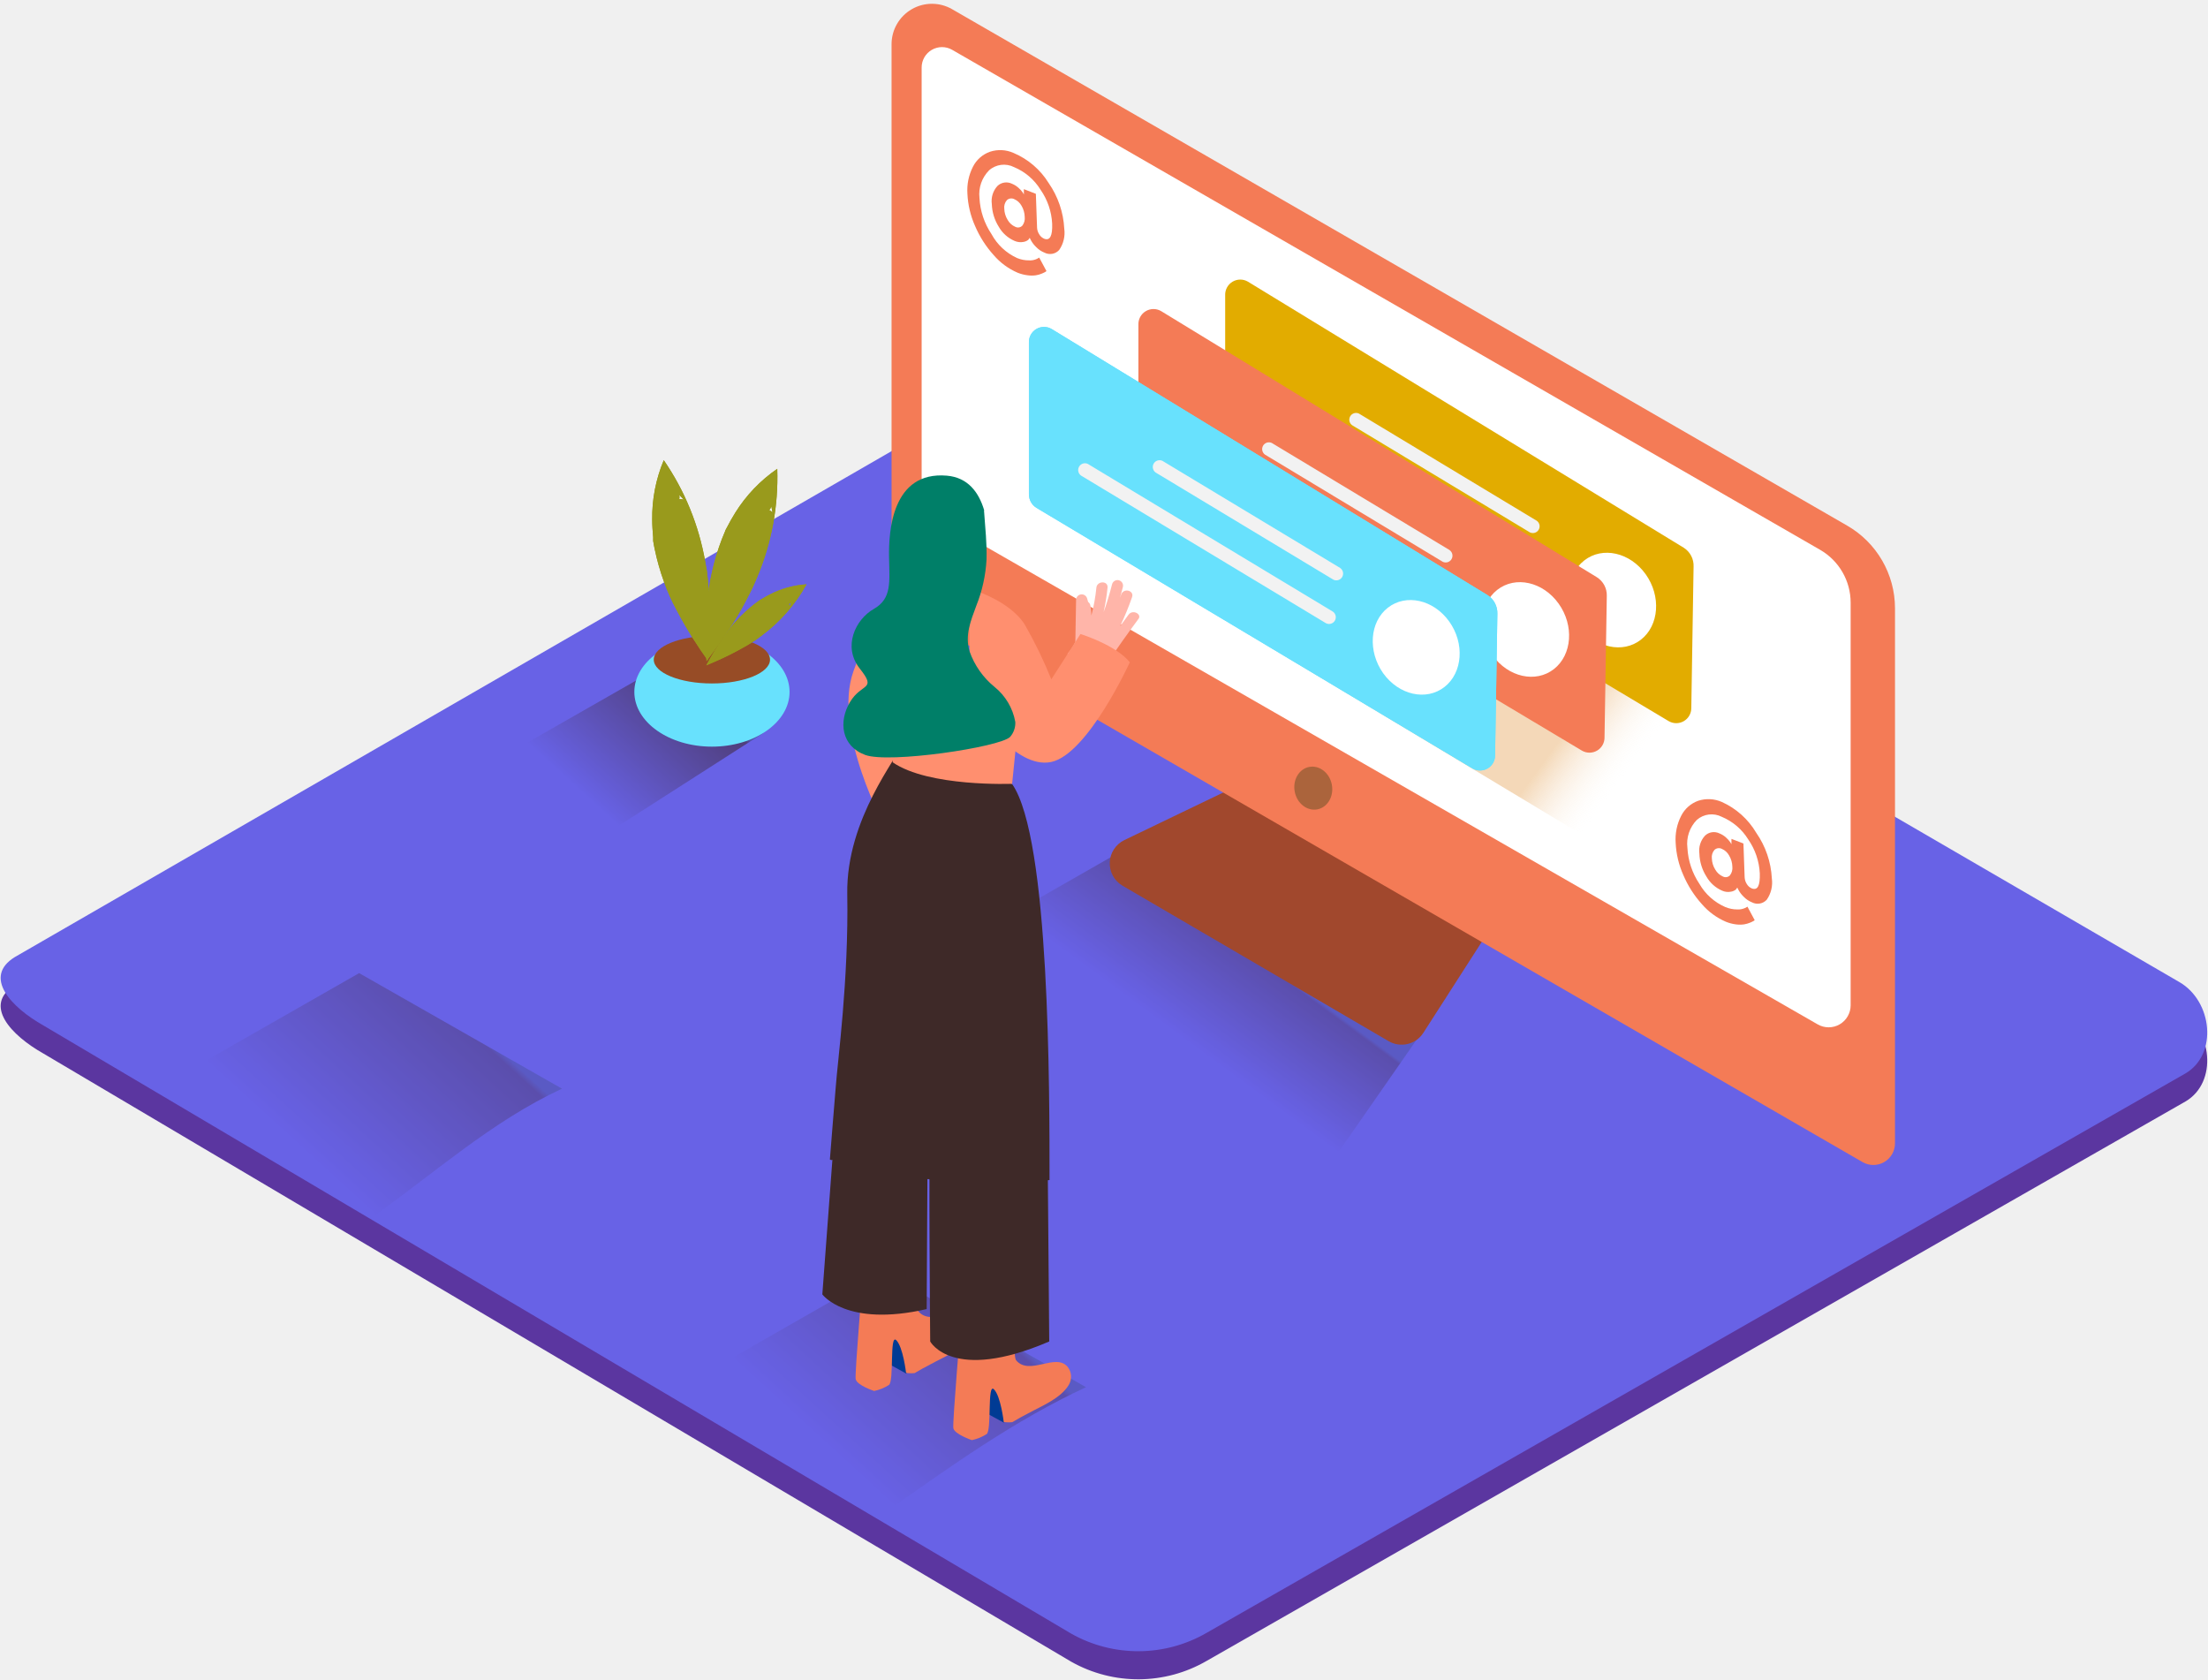
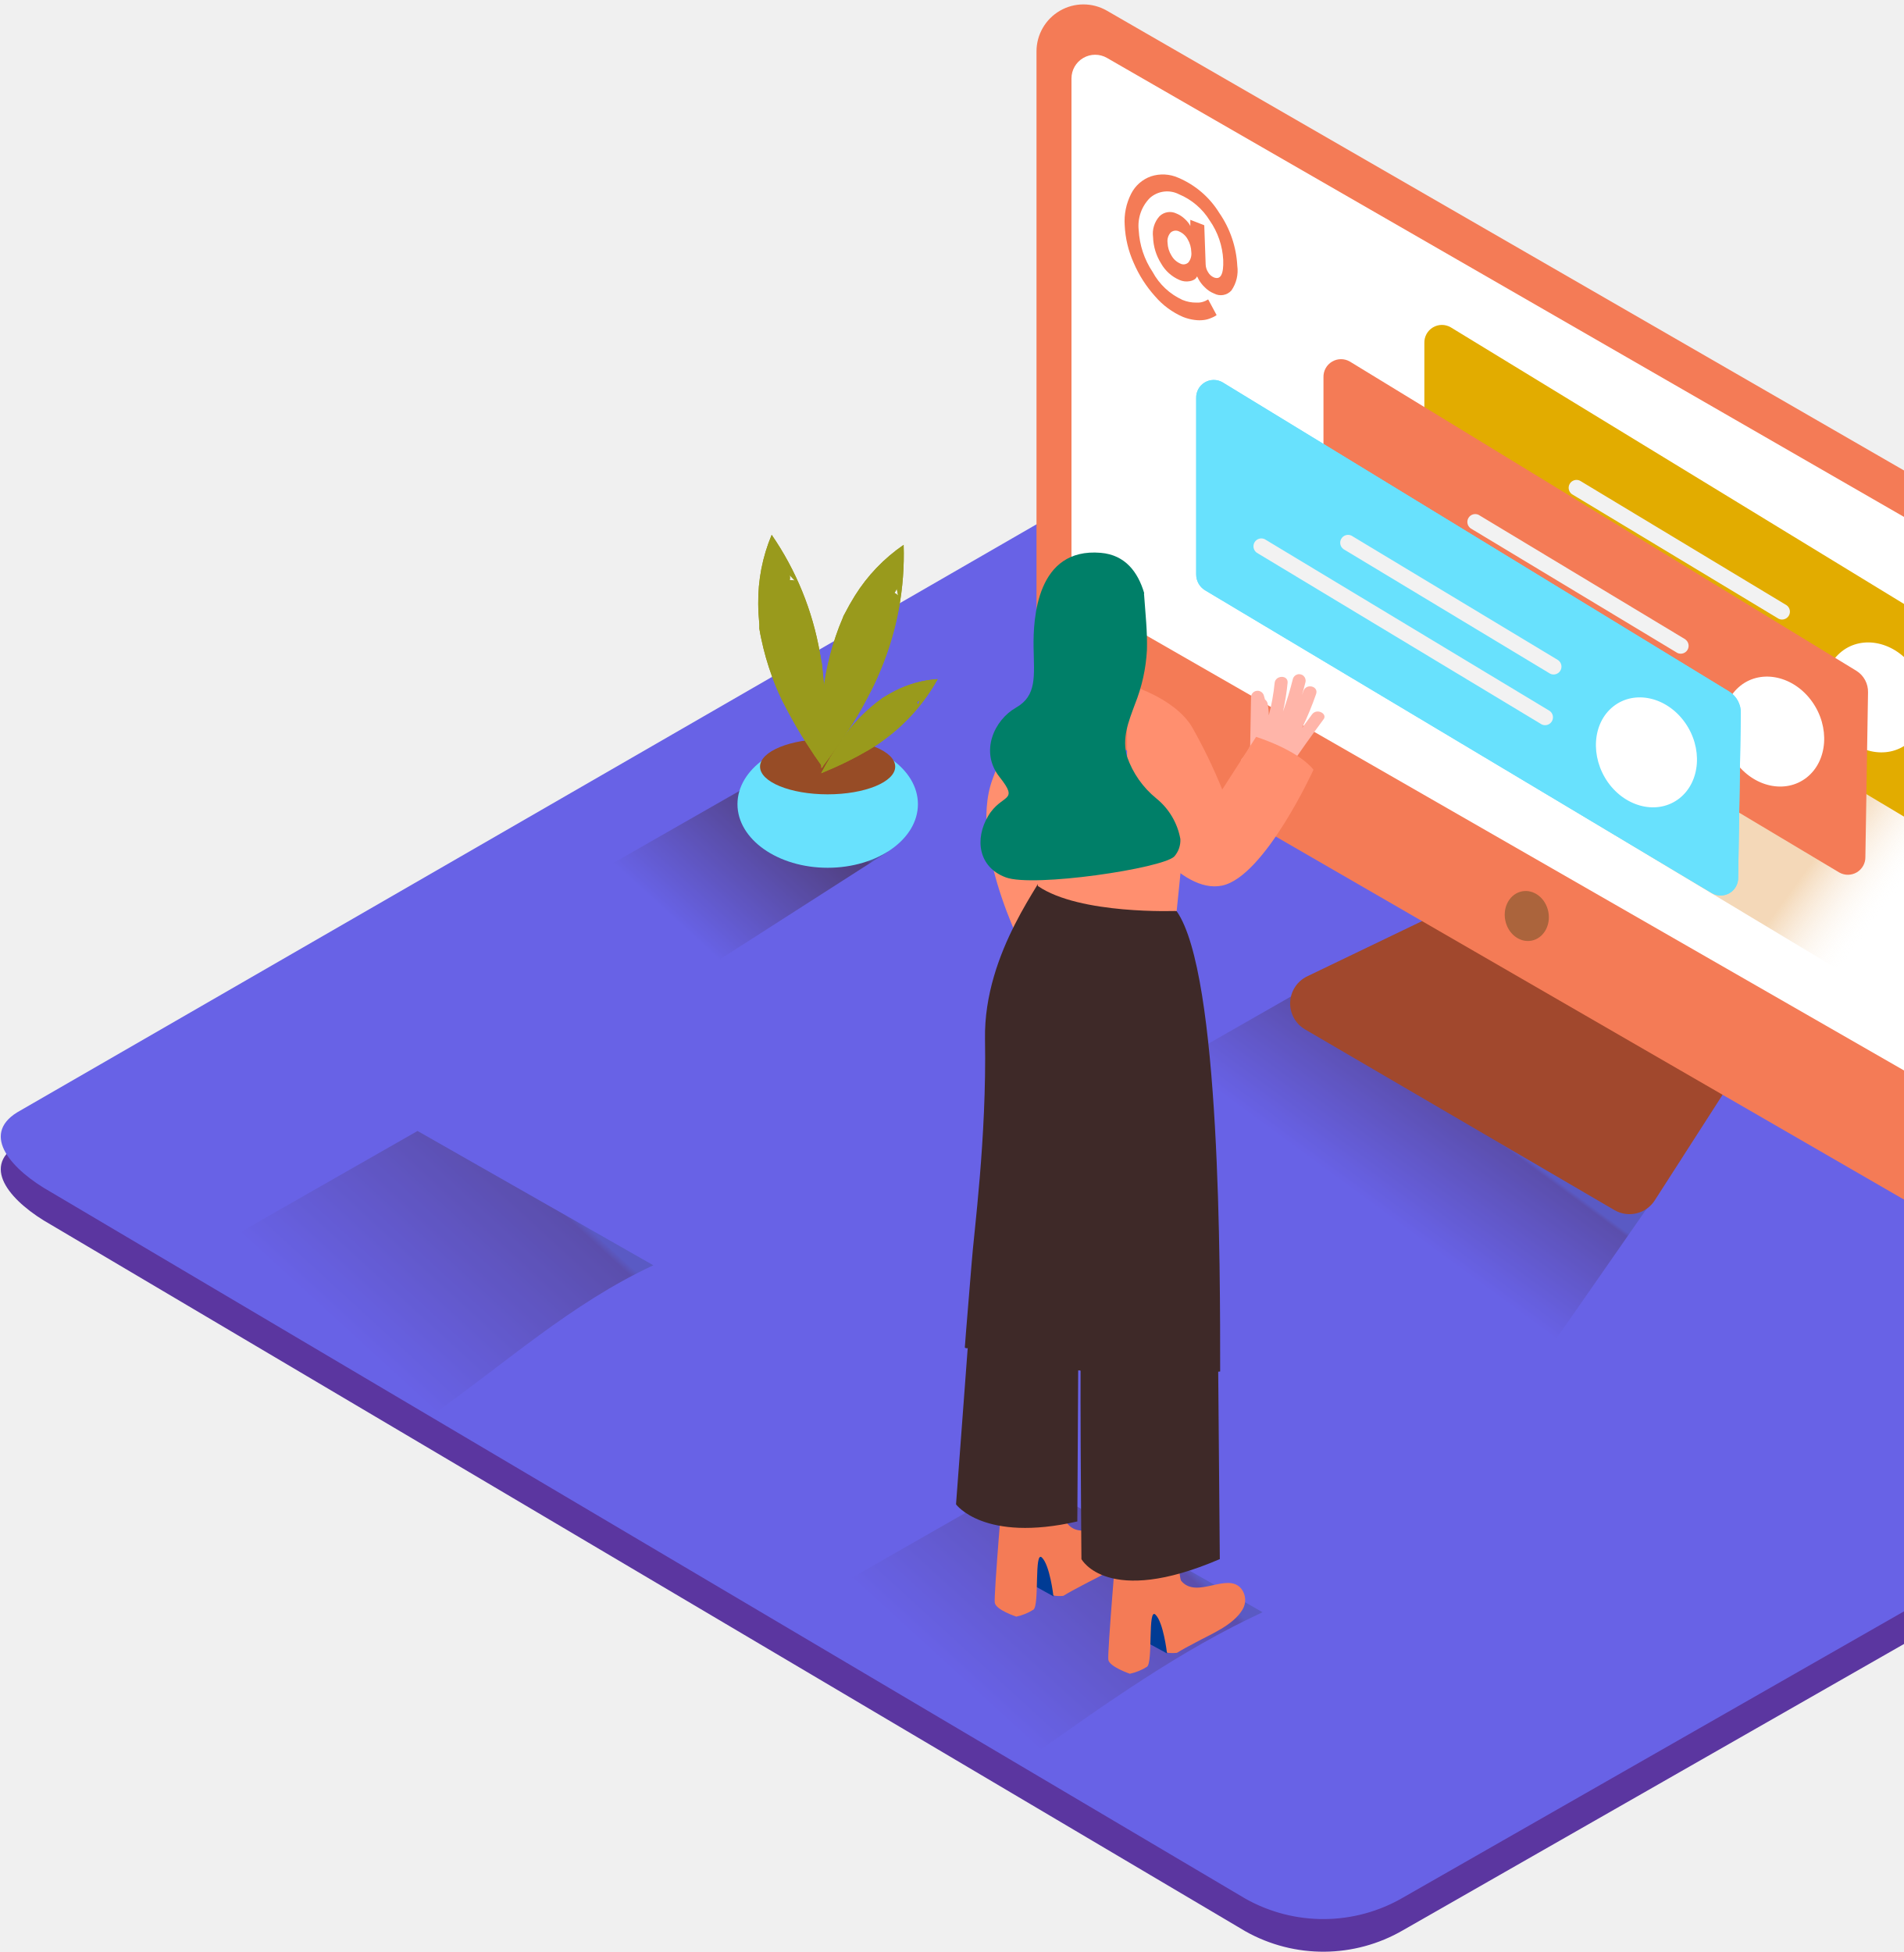
- <svg xmlns="http://www.w3.org/2000/svg" width="472" height="359">
+ <svg xmlns="http://www.w3.org/2000/svg" width="350" height="359">
  <defs>
    <linearGradient x1="61.181%" y1="36.82%" x2="40.788%" y2="55.54%" id="a">
      <stop stop-color="#78B46A" offset="0%" />
      <stop stop-color="#7F3500" offset="3%" />
      <stop stop-color="#FFF" offset="100%" />
    </linearGradient>
    <linearGradient x1="82.186%" y1="28.519%" x2="29.852%" y2="62.464%" id="b">
      <stop stop-color="#78B46A" offset="0%" />
      <stop stop-color="#7F3500" offset="3%" />
      <stop stop-color="#FFF" offset="100%" />
    </linearGradient>
    <linearGradient x1="80.66%" y1="21.864%" x2="21.557%" y2="66.62%" id="c">
      <stop stop-color="#78B46A" offset="0%" />
      <stop stop-color="#7F3500" offset="3%" />
      <stop stop-color="#FFF" offset="100%" />
    </linearGradient>
    <linearGradient x1="81.016%" y1="60.589%" x2="67.462%" y2="55.277%" id="d">
      <stop stop-color="#FFF" stop-opacity="0" offset="0%" />
      <stop stop-color="#DC841E" offset="99%" />
    </linearGradient>
    <linearGradient x1="82.183%" y1="27.537%" x2="29.857%" y2="62.324%" id="e">
      <stop stop-color="#78B46A" offset="0%" />
      <stop stop-color="#7F3500" offset="3%" />
      <stop stop-color="#FFF" offset="100%" />
    </linearGradient>
  </defs>
  <g fill-rule="nonzero" fill="none">
    <path d="M229.018 355.203L9.313 225.211c-6.995-3.938-12.99-10.39-6.175-14.622L223.625 83.367c3.305-2.052 8.327-3.399 11.696-1.437l230.595 134.007c6.994 4.066 8.25 15.392 1.28 19.496L257.972 354.998a29.178 29.178 0 01-28.953.205z" fill="#5B36A0" />
    <path d="M229.018 349.203L9.313 219.211c-6.995-3.938-12.99-10.39-6.175-14.622L223.625 77.367c3.305-2.052 8.327-3.399 11.696-1.437l230.595 134.007c6.994 4.066 8.25 15.392 1.28 19.496L257.972 348.998a29.178 29.178 0 01-28.953.205z" fill="#6862E6" />
    <path d="M247.133 177.693L203.78 202.46s66.783 40.8 80.439 46.546l24.968-35.913" fill="url(#a)" opacity=".25" style="mix-blend-mode:multiply" />
    <path d="M232.157 296.513l-43.365-24.715-43.364 24.767s22.585 13.8 44.171 26.473c13.708-9.71 27.428-19.521 42.558-26.525z" fill="url(#b)" opacity=".25" style="mix-blend-mode:multiply" />
    <path d="M138.728 143.883l-27.505 15.712s2.331 14.404 15.988 20.15l36.01-23.087" fill="url(#c)" opacity=".46" style="mix-blend-mode:multiply" />
    <ellipse fill="#68E1FD" cx="152.192" cy="147.898" rx="16.59" ry="11.697" />
    <ellipse fill="#974C26" cx="152.179" cy="140.997" rx="12.426" ry="5.092" />
    <path d="M151.73 132.506c0-2.296-.076-4.591-.256-6.887-.051-.599-.106-1.193-.166-1.783l-.128-1.167c0-.347-.18-1.283-.18-1.193-.077-.47-.158-.936-.243-1.398a54.855 54.855 0 00-8.865-21.715 31.778 31.778 0 00-2.473 12.71c0 1.284.103 2.566.205 3.772v.757c.103.615.218 1.282.346 1.846a50.222 50.222 0 001.96 6.888 41.928 41.928 0 002.678 6.003 82.454 82.454 0 003.676 6.349 90.88 90.88 0 002.985 4.425c.308-2.86.449-5.734.461-8.607zm-6.52-25.819a2.067 2.067 0 000-.897c.316.324.628.658.935 1a2.84 2.84 0 00-.948-.103h.013z" fill="#999A1C" />
    <path d="M155.996 134.276a65.015 65.015 0 003.498-5.938c.282-.53.555-1.06.82-1.59l.525-1.065.5-1.103.55-1.283a54.876 54.876 0 004.266-23.087 31.728 31.728 0 00-8.967 9.363 45.938 45.938 0 00-1.858 3.284l-.256.474-.064.206c-.243.577-.487 1.154-.717 1.744a50.22 50.22 0 00-2.063 6.862 41.95 41.95 0 00-.986 6.503 77.621 77.621 0 00-.333 7.323c0 1.911 0 3.656.115 5.336 1.704-2.27 3.42-4.605 4.97-7.029zm8.456-25.254c.2-.226.349-.493.435-.783.094.445.175.873.244 1.283-.2-.2-.43-.368-.68-.5z" fill="#999A1C" />
    <path d="M155.907 139.997a64.687 64.687 0 003.843-2.078l.96-.59.629-.398.615-.436.717-.526a34.464 34.464 0 009.736-11.069 19.928 19.928 0 00-7.84 2.168c-.705.36-1.384.757-2.063 1.167l-.294.18-.103.09-.948.705a31.541 31.541 0 00-3.33 3.04 26.351 26.351 0 00-2.627 3.193 83.516 83.516 0 00-2.562 3.848 55.792 55.792 0 00-1.653 2.925c1.653-.693 3.306-1.411 4.92-2.22zm12.708-10.902a1.28 1.28 0 00.487-.283c-.094.274-.196.543-.308.808a1.797 1.797 0 00-.179-.513v-.012zM151.73 132.506c0-2.296-.076-4.591-.256-6.887-.051-.599-.106-1.193-.166-1.783l-.128-1.167c0-.347-.18-1.283-.18-1.193-.077-.47-.158-.936-.243-1.398a54.855 54.855 0 00-8.865-21.715 31.778 31.778 0 00-2.473 12.71c0 1.284.103 2.566.205 3.772v.757c.103.615.218 1.282.346 1.846a50.222 50.222 0 001.96 6.888 41.928 41.928 0 002.678 6.003 82.454 82.454 0 003.676 6.349 90.88 90.88 0 002.985 4.425c.308-2.86.449-5.734.461-8.607zm-6.52-25.819a2.067 2.067 0 000-.897c.316.324.628.658.935 1a2.84 2.84 0 00-.948-.103h.013z" fill="#999A1C" />
    <path d="M155.996 134.276a65.015 65.015 0 003.498-5.938c.282-.53.555-1.06.82-1.59l.525-1.065.5-1.103.55-1.283a54.876 54.876 0 004.266-23.087 31.728 31.728 0 00-8.967 9.363 45.938 45.938 0 00-1.858 3.284l-.256.474-.064.206c-.243.577-.487 1.154-.717 1.744a50.22 50.22 0 00-2.063 6.862 41.95 41.95 0 00-.986 6.503 77.621 77.621 0 00-.333 7.323c0 1.911 0 3.656.115 5.336 1.704-2.27 3.42-4.605 4.97-7.029zm8.456-25.254c.2-.226.349-.493.435-.783.094.445.175.873.244 1.283-.2-.2-.43-.368-.68-.5z" fill="#999A1C" />
    <path d="M155.907 139.997a64.687 64.687 0 003.843-2.078l.96-.59.629-.398.615-.436.717-.526a34.464 34.464 0 009.736-11.069 19.928 19.928 0 00-7.84 2.168c-.705.36-1.384.757-2.063 1.167l-.294.18-.103.09-.948.705a31.541 31.541 0 00-3.33 3.04 26.351 26.351 0 00-2.627 3.193 83.516 83.516 0 00-2.562 3.848 55.792 55.792 0 00-1.653 2.925c1.653-.693 3.306-1.411 4.92-2.22zm12.708-10.902a1.28 1.28 0 00.487-.283c-.094.274-.196.543-.308.808a1.797 1.797 0 00-.179-.513v-.012z" fill="#999A1C" />
    <path d="M264.35 168.022l-23.994 11.543a5.53 5.53 0 00-.384 9.76l56.867 33.22a5.518 5.518 0 007.43-1.782l13.823-21.523" fill="#A1482D" />
    <path d="M394.854 112.344L203.524 1.962a8.626 8.626 0 00-8.626.01 8.644 8.644 0 00-4.312 7.48v114.833a7.184 7.184 0 003.587 6.22L398.146 248.39a4.62 4.62 0 004.632.003 4.631 4.631 0 002.312-4.018V130.018a20.398 20.398 0 00-10.236-17.674z" fill="#F47B56" />
    <path d="M203.537 10.646l185.552 106.88a13.034 13.034 0 016.52 11.286v86.076a4.708 4.708 0 01-2.344 4.065 4.697 4.697 0 01-4.688.014L199.348 110.304a4.643 4.643 0 01-2.331-4.027V14.429c0-1.555.827-2.992 2.171-3.772a4.351 4.351 0 014.35-.011z" fill="#FFF" />
    <ellipse fill="#AB643C" transform="rotate(-10.9 280.738 168.465)" cx="280.738" cy="168.465" rx="4.036" ry="4.617" />
    <path fill="url(#d)" opacity=".32" d="M253.41 127.427l86.23 51.869 42.595-24.793-76.109-44.353" />
    <path d="M359.97 117.102l-93.224-56.91a3.225 3.225 0 00-3.278.028 3.233 3.233 0 00-1.565 2.884V95.53a3.4 3.4 0 001.627 2.924l93.212 55.704c.997.567 2.22.56 3.21-.02a3.22 3.22 0 001.594-2.79l.487-30.23a4.542 4.542 0 00-2.063-4.015z" fill="#E2AC00" />
    <path d="M337.667 133.789c3.343 4.681 9.223 5.99 13.118 2.937 3.894-3.053 4.343-9.324 1-13.993-3.345-4.669-9.225-5.99-13.12-2.937-3.894 3.052-4.342 9.311-.998 13.993z" fill="#FFF" />
    <path d="M328.52 111.318l-38.023-22.92a1.447 1.447 0 00-1.862.578 1.45 1.45 0 00.402 1.91l38.022 22.92a1.447 1.447 0 001.862-.578 1.45 1.45 0 00-.401-1.91zM326.957 120.63l-52.41-31.591a1.45 1.45 0 00-1.396 2.488l52.345 31.603a1.447 1.447 0 001.862-.578 1.45 1.45 0 00-.401-1.91v-.013z" fill="#F2F2F2" />
    <path d="M341.369 123.387L248.196 66.49a3.225 3.225 0 00-3.278.028 3.233 3.233 0 00-1.565 2.884v32.411a3.4 3.4 0 001.615 2.938l93.211 55.703c1.008.58 2.25.57 3.248-.025a3.22 3.22 0 001.569-2.848l.487-30.23a4.542 4.542 0 00-2.114-3.964z" fill="#F47B56" />
    <path d="M319.065 140.074c3.344 4.681 9.224 5.99 13.119 2.937 3.894-3.053 4.342-9.325.999-13.993-3.344-4.67-9.224-5.99-13.118-2.938-3.895 3.053-4.343 9.312-1 13.994z" fill="#FFF" />
    <path d="M309.918 117.602l-38.048-22.92a1.447 1.447 0 00-1.862.578 1.45 1.45 0 00.402 1.91l38.022 22.92a1.447 1.447 0 001.862-.578 1.45 1.45 0 00-.401-1.91h.025zM308.343 126.978l-52.397-31.642a1.447 1.447 0 00-1.862.579 1.45 1.45 0 00.402 1.91l52.409 31.59a1.447 1.447 0 001.862-.578 1.45 1.45 0 00-.402-1.91l-.012.051z" fill="#F2F2F2" />
    <path d="M317.99 127.21l-93.2-56.897a3.225 3.225 0 00-3.278.027 3.233 3.233 0 00-1.564 2.884v32.412a3.4 3.4 0 001.627 2.924l93.211 55.704c1.008.58 2.25.57 3.249-.026a3.22 3.22 0 001.568-2.847l.487-30.231a4.542 4.542 0 00-2.1-3.95z" fill="#68E1FD" />
    <path d="M317.99 127.21l-93.2-56.897a3.225 3.225 0 00-3.278.027 3.233 3.233 0 00-1.564 2.884v32.412a3.4 3.4 0 001.627 2.924l93.211 55.704c1.008.58 2.25.57 3.249-.026a3.22 3.22 0 001.568-2.847l.487-30.231a4.542 4.542 0 00-2.1-3.95z" fill="#68E1FD" />
    <path d="M295.673 143.896c3.343 4.681 9.224 5.99 13.118 2.937 3.895-3.053 4.343-9.325 1-13.993-3.344-4.669-9.225-5.99-13.119-2.937-3.894 3.052-4.304 9.311-1 13.993z" fill="#FFF" />
    <path d="M286.526 121.425l-38.035-22.92a1.447 1.447 0 00-1.862.578 1.45 1.45 0 00.401 1.91l38.023 22.92a1.447 1.447 0 001.862-.578 1.45 1.45 0 00-.402-1.91h.013zM284.95 130.75l-52.409-31.592a1.447 1.447 0 00-1.862.579 1.45 1.45 0 00.402 1.91l52.409 31.59a1.447 1.447 0 001.862-.578 1.45 1.45 0 00-.402-1.91z" fill="#F2F2F2" />
    <path d="M195.672 124.028a45.406 45.406 0 00-13.208 19.38c-4.638 12.827 6.956 33.784 6.956 33.784l18.038-14.3" fill="#FF8F6F" />
    <path d="M193.724 293.602l-4.893-2.706 1.28-7.003s7.29.692 7.93 3.283" fill="#003B94" />
    <path d="M195.518 293.5c1.102-.68 2.255-1.283 3.395-1.886 2.83-1.552 6.918-3.155 8.66-6.067a3.39 3.39 0 00-.23-3.848c-2.563-3.104-8.174 2.001-11.044-1.436-.563-.68-.832-11.467-.832-11.467l-10.915 2.95s-1.845 21.676-1.64 23.01c.205 1.334 3.959 2.566 3.959 2.566a9.666 9.666 0 003.151-1.283c1.14-.834.102-11.005 1.563-9.581 1.46 1.424 2.1 6.99 2.1 6.99.607.092 1.222.11 1.833.051z" fill="#F47B56" />
    <path d="M214.568 304.08l-4.894-2.667 1.28-7.003s7.29.693 7.93 3.283" fill="#003B94" />
    <path d="M216.412 303.978c1.102-.68 2.255-1.282 3.395-1.885 2.831-1.552 6.918-3.155 8.66-6.067a3.39 3.39 0 00-.23-3.848c-2.563-3.104-8.174 2.001-11.043-1.436-.564-.68-.833-11.467-.833-11.467l-10.915 2.95s-1.857 21.753-1.652 23.036c.205 1.282 3.958 2.565 3.958 2.565a9.666 9.666 0 003.152-1.283c1.14-.833.102-11.004 1.563-9.58 1.46 1.423 2.1 6.99 2.1 6.99a7.498 7.498 0 001.845.025z" fill="#F47B56" />
    <path d="M179.005 233.614l-3.216 43.058s5.125 7.08 22.304 3.142l.166-29.026M198.849 242.144c-.372 3.706 0 44.596 0 44.596s4.752 8.901 25.442 0l-.295-34.746" fill="#3E2928" />
    <path d="M177.403 247.838c1.41.975 1.896-4.04 3.37-3.18a83.77 83.77 0 0016.961 7.49h.128a1.165 1.165 0 011.576.577 89.585 89.585 0 0011.133 2.565c4.83.77 8.826-2.808 13.784-3.052 0-19.008.09-73.109-7.994-84.652l-23.918-8.055c-.115 1.975-11.606 15.314-11.325 31.578.32 18.328-2.062 35.618-2.472 41.351-.064.975-1.191 14.34-1.243 15.378z" fill="#3E2928" />
    <path d="M218.564 145.73l-2.203 21.804s-17.845.719-25.532-4.591v-18.496" fill="#FF8F6F" />
    <path d="M241.252 131.378l-1.819 2.488c.97-2.024 1.826-4.1 2.562-6.22.513-1.45-1.806-2.027-2.318-.578l-.27.744c.223-.77.432-1.543.628-2.322a1.195 1.195 0 10-2.319-.577 62.236 62.236 0 01-1.806 5.952 42.54 42.54 0 00.846-5.26c.154-1.525-2.242-1.461-2.383 0a37.916 37.916 0 01-1.076 5.965c0-.684-.064-1.368-.192-2.052a1.206 1.206 0 00-.5-.86 9.29 9.29 0 00-.23-.795 1.204 1.204 0 00-2.345.36l-.154 8.978c-.433.93-.999 1.795-1.678 2.565a41.64 41.64 0 013.331 2.565 34.337 34.337 0 012.716 2.565 65.716 65.716 0 002.216-2.924c.088-.075.166-.161.23-.257a255.44 255.44 0 016.611-9.337c.948-1.052-1.14-2.219-2.05-1z" fill="#FFB5A9" />
    <path d="M207.24 125.85s8.43 2.27 11.85 7.695a96.553 96.553 0 015.65 11.66l6.225-9.685s7.559 2.322 10.556 6.042c0 0-8.967 19.623-16.782 21.304-7.814 1.68-16.116-11.518-16.116-11.518s-1.716 5.515-1.383-.372" fill="#FF8F6F" />
    <path d="M212.595 146.82a17.097 17.097 0 01-5.342-7.618c-1.013-3.45.256-6.478 1.434-9.684a31.237 31.237 0 002.204-9.966c.102-3.36-.282-6.72-.513-10.069a.976.976 0 010-.436c-1.127-3.783-3.433-6.99-7.98-7.375-11.774-1-12.44 12.057-12.35 17.367.09 5.31.653 8.901-3.254 11.12-3.908 2.219-6.726 8.042-2.998 12.75 3.728 4.706.384 2.988-2.101 7.169-2.485 4.181-1.845 9.402 3.254 11.287 5.099 1.885 28.799-1.655 30.976-3.848a4.531 4.531 0 001.115-3.206 12.444 12.444 0 00-4.445-7.49z" fill="#007F68" />
    <path d="M224.176 39.132a18.805 18.805 0 013.33 9.748 6.419 6.419 0 01-1.088 4.553 2.624 2.624 0 01-3.178.552 4.906 4.906 0 01-1.716-1.154 5.989 5.989 0 01-1.102-1.398l-.307-.603a2.13 2.13 0 01-.308.436 2.24 2.24 0 01-1.05.449 3.186 3.186 0 01-1.896-.231 7.113 7.113 0 01-3.357-3.014 9.692 9.692 0 01-1.486-4.861 4.775 4.775 0 011.192-3.848 2.739 2.739 0 013.113-.488c.513.205.986.5 1.396.873.35.297.659.637.922 1.013l.23.41v-1.141l2.563 1 .256 7.209c.018.516.178 1.017.462 1.449.24.417.609.745 1.05.936 1.238.488 1.81-.581 1.717-3.206a13.889 13.889 0 00-2.473-7.247 12.136 12.136 0 00-5.675-4.848 4.774 4.774 0 00-5.33.68 7.252 7.252 0 00-2.062 5.925 15.3 15.3 0 002.562 7.696 11.817 11.817 0 005.47 5.13c.812.34 1.684.51 2.563.5a3.417 3.417 0 001.665-.307l.513-.283 1.55 2.886-.257.18a6.133 6.133 0 01-.755.359c-.41.177-.84.298-1.282.36a6.398 6.398 0 01-1.703 0 8.575 8.575 0 01-2.165-.552 14.093 14.093 0 01-5.125-3.771 22.36 22.36 0 01-3.971-6.208 19.027 19.027 0 01-1.64-6.888c-.138-2 .27-3.999 1.179-5.784a6.51 6.51 0 013.638-3.207 7 7 0 015.047.257 16.288 16.288 0 017.508 6.438zm-5.65 9.12c.42-.538.61-1.221.525-1.899a4.904 4.904 0 00-.679-2.372 3.255 3.255 0 00-1.55-1.411 1.395 1.395 0 00-1.576.205 2.35 2.35 0 00-.563 1.86c.029.846.28 1.669.73 2.385.37.652.94 1.165 1.627 1.463a1.28 1.28 0 001.486-.231M375.433 178.013a18.74 18.74 0 013.33 9.748 6.419 6.419 0 01-1.088 4.553 2.637 2.637 0 01-3.177.552 5.047 5.047 0 01-1.717-1.154 6.207 6.207 0 01-1.102-1.399l-.307-.602c-.087.156-.19.302-.308.436-.304.24-.666.395-1.05.449a3.071 3.071 0 01-1.883-.218 7.113 7.113 0 01-3.357-3.027 9.653 9.653 0 01-1.499-4.874 4.724 4.724 0 011.192-3.848 2.726 2.726 0 013.1-.487c.514.204.987.499 1.396.872.35.302.66.647.923 1.026l.243.41v-1.141l2.562.987.257 7.209c.022.515.181 1.015.46 1.449.242.417.61.745 1.051.936 1.281.488 1.807-.577 1.73-3.206a13.953 13.953 0 00-2.473-7.26 12.161 12.161 0 00-5.662-4.835 4.787 4.787 0 00-5.33.667 7.252 7.252 0 00-2.01 5.964 15.25 15.25 0 002.561 7.695 11.868 11.868 0 005.535 4.964 6.668 6.668 0 002.562.513 3.545 3.545 0 001.665-.308l.513-.282 1.55 2.886-.256.18a6.133 6.133 0 01-.756.359c-.412.17-.842.29-1.281.359a6.526 6.526 0 01-1.717 0 8.55 8.55 0 01-2.152-.564 14.093 14.093 0 01-5.125-3.759 22.41 22.41 0 01-3.97-6.22 18.988 18.988 0 01-1.64-6.888 11.003 11.003 0 011.178-5.772 6.562 6.562 0 013.638-3.219 7.09 7.09 0 015.06.257 16.315 16.315 0 017.354 6.592zm-5.65 9.12a2.567 2.567 0 00.538-1.899 4.865 4.865 0 00-.691-2.372 3.204 3.204 0 00-1.538-1.411 1.395 1.395 0 00-1.575.192 2.323 2.323 0 00-.577 1.86c.03.842.281 1.66.73 2.373.369.655.94 1.172 1.627 1.475a1.28 1.28 0 001.486-.218" fill="#F47B56" />
    <path d="M120.139 232.704L76.774 208l-43.351 24.754s24.122 15.083 45.709 27.756c13.707-9.697 25.89-20.791 41.007-27.807z" fill="url(#e)" opacity=".25" style="mix-blend-mode:multiply" />
  </g>
</svg>
